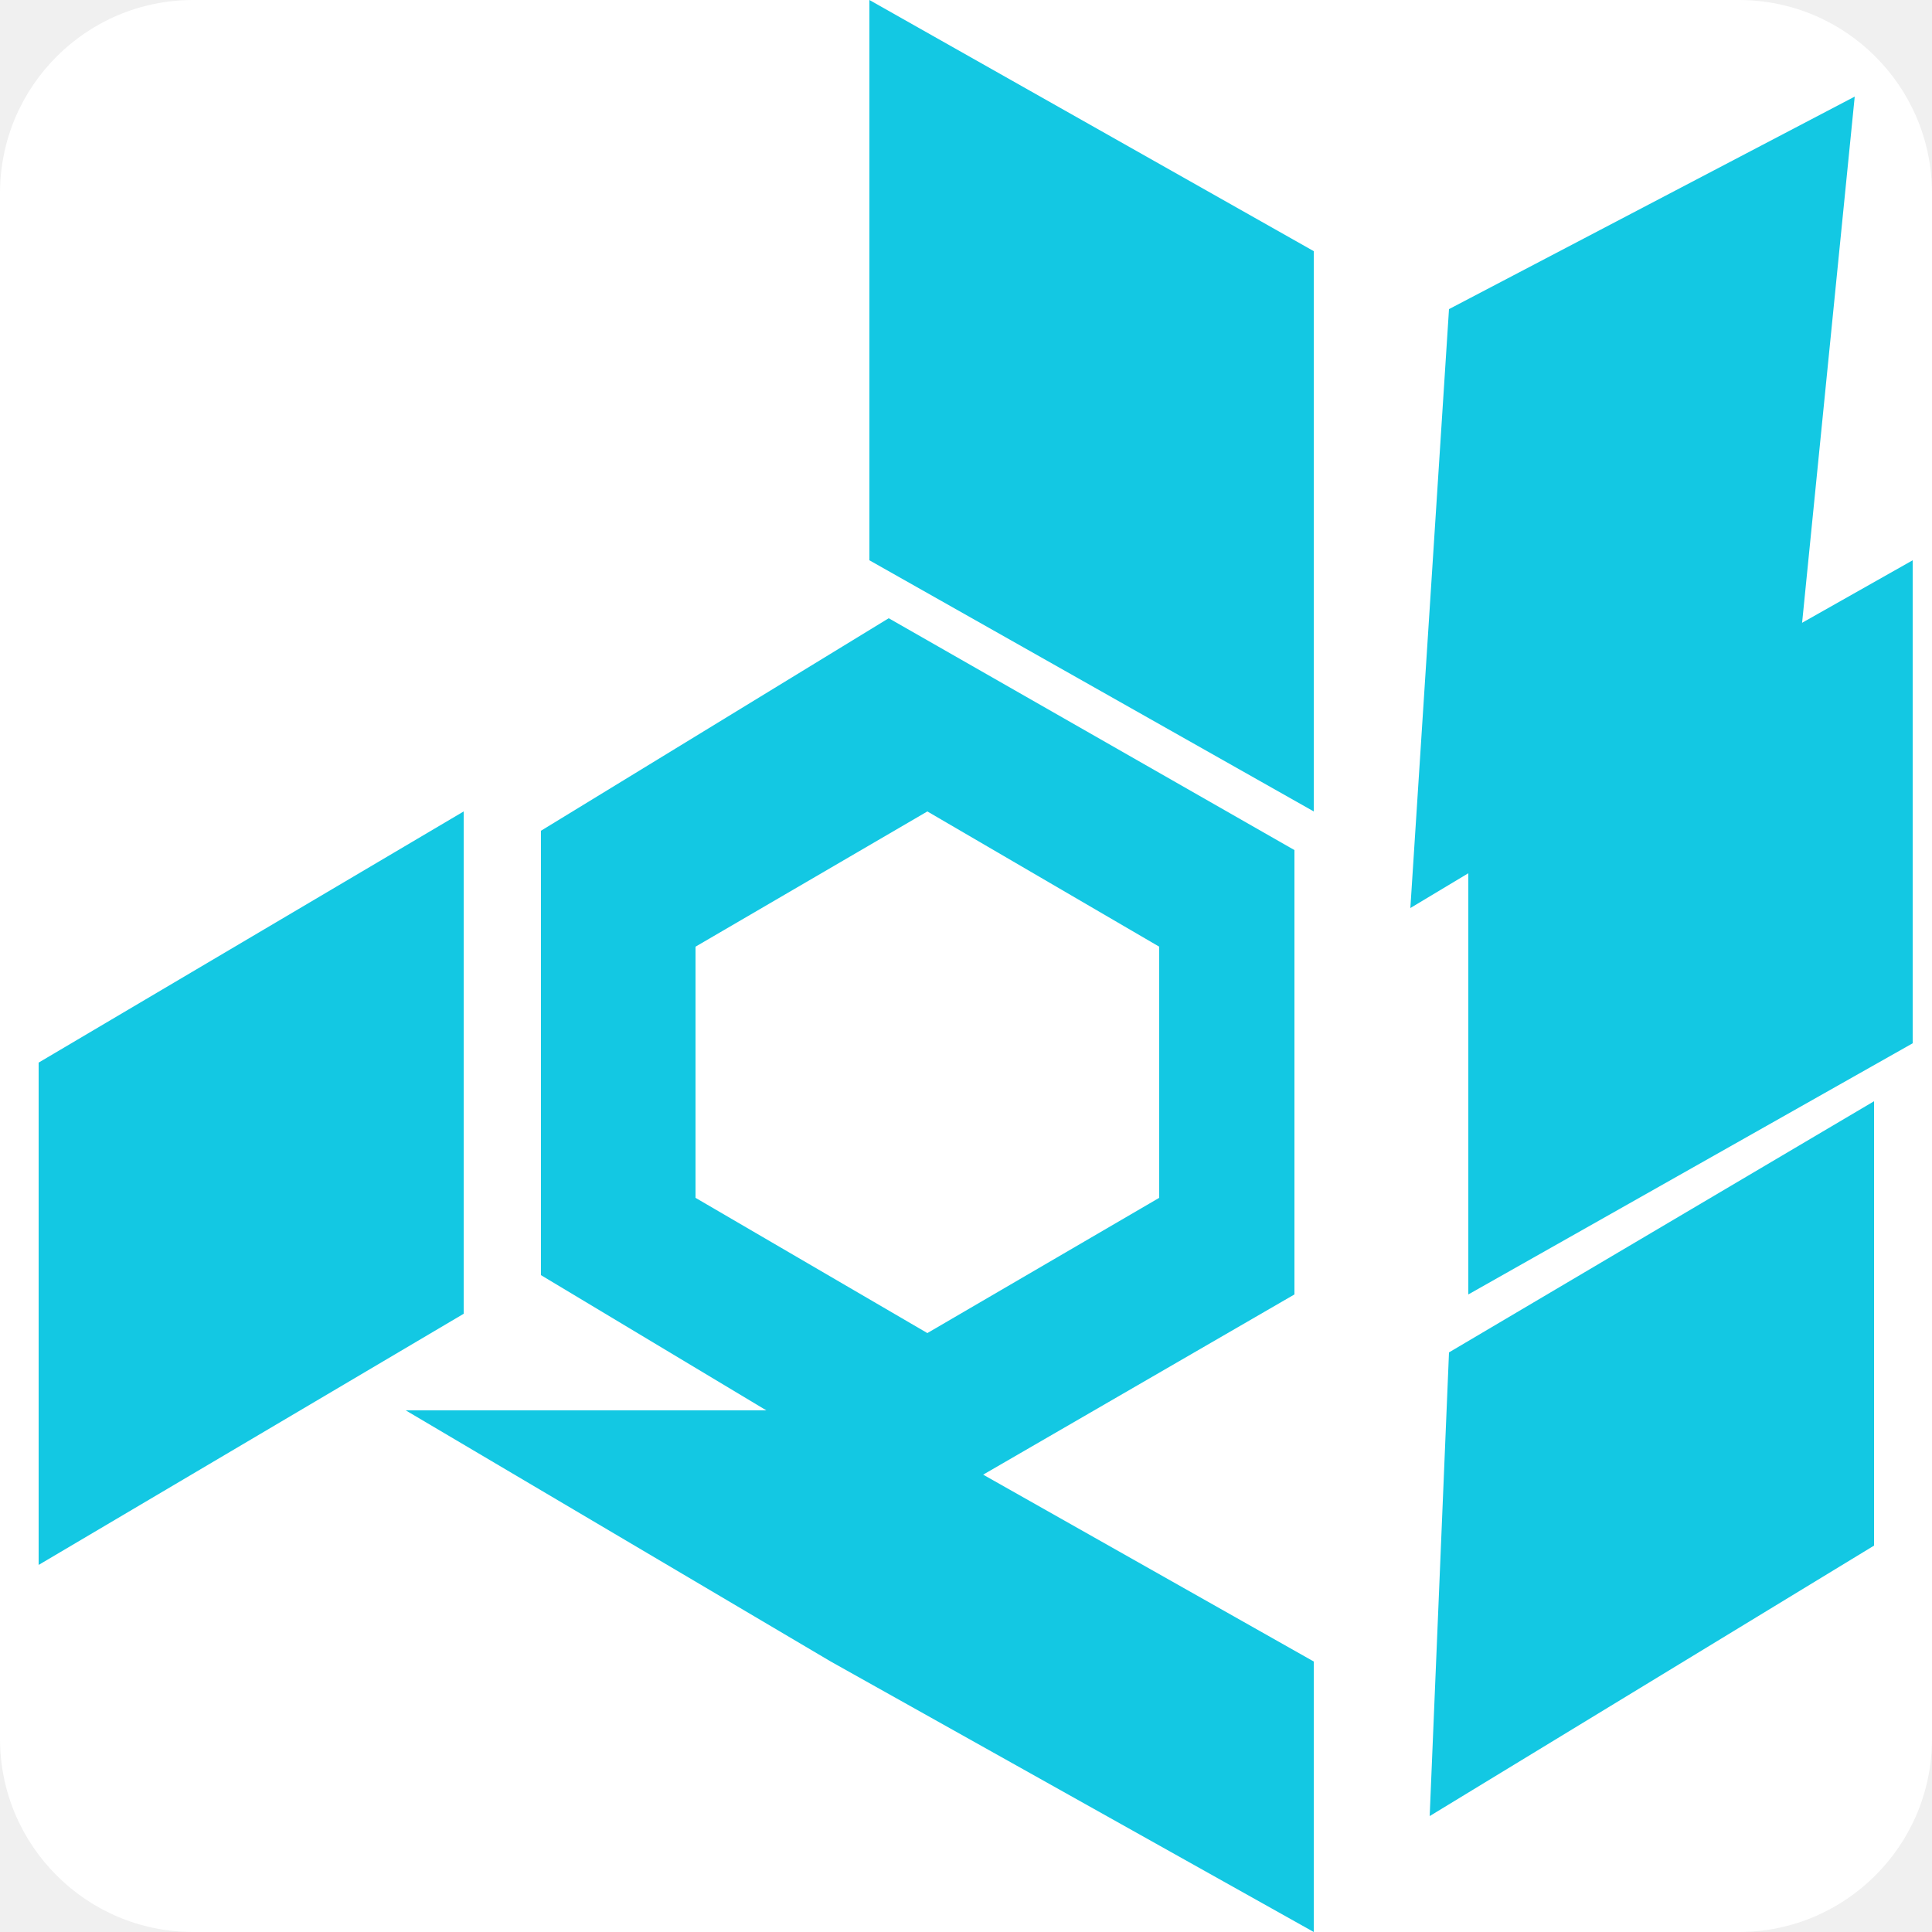
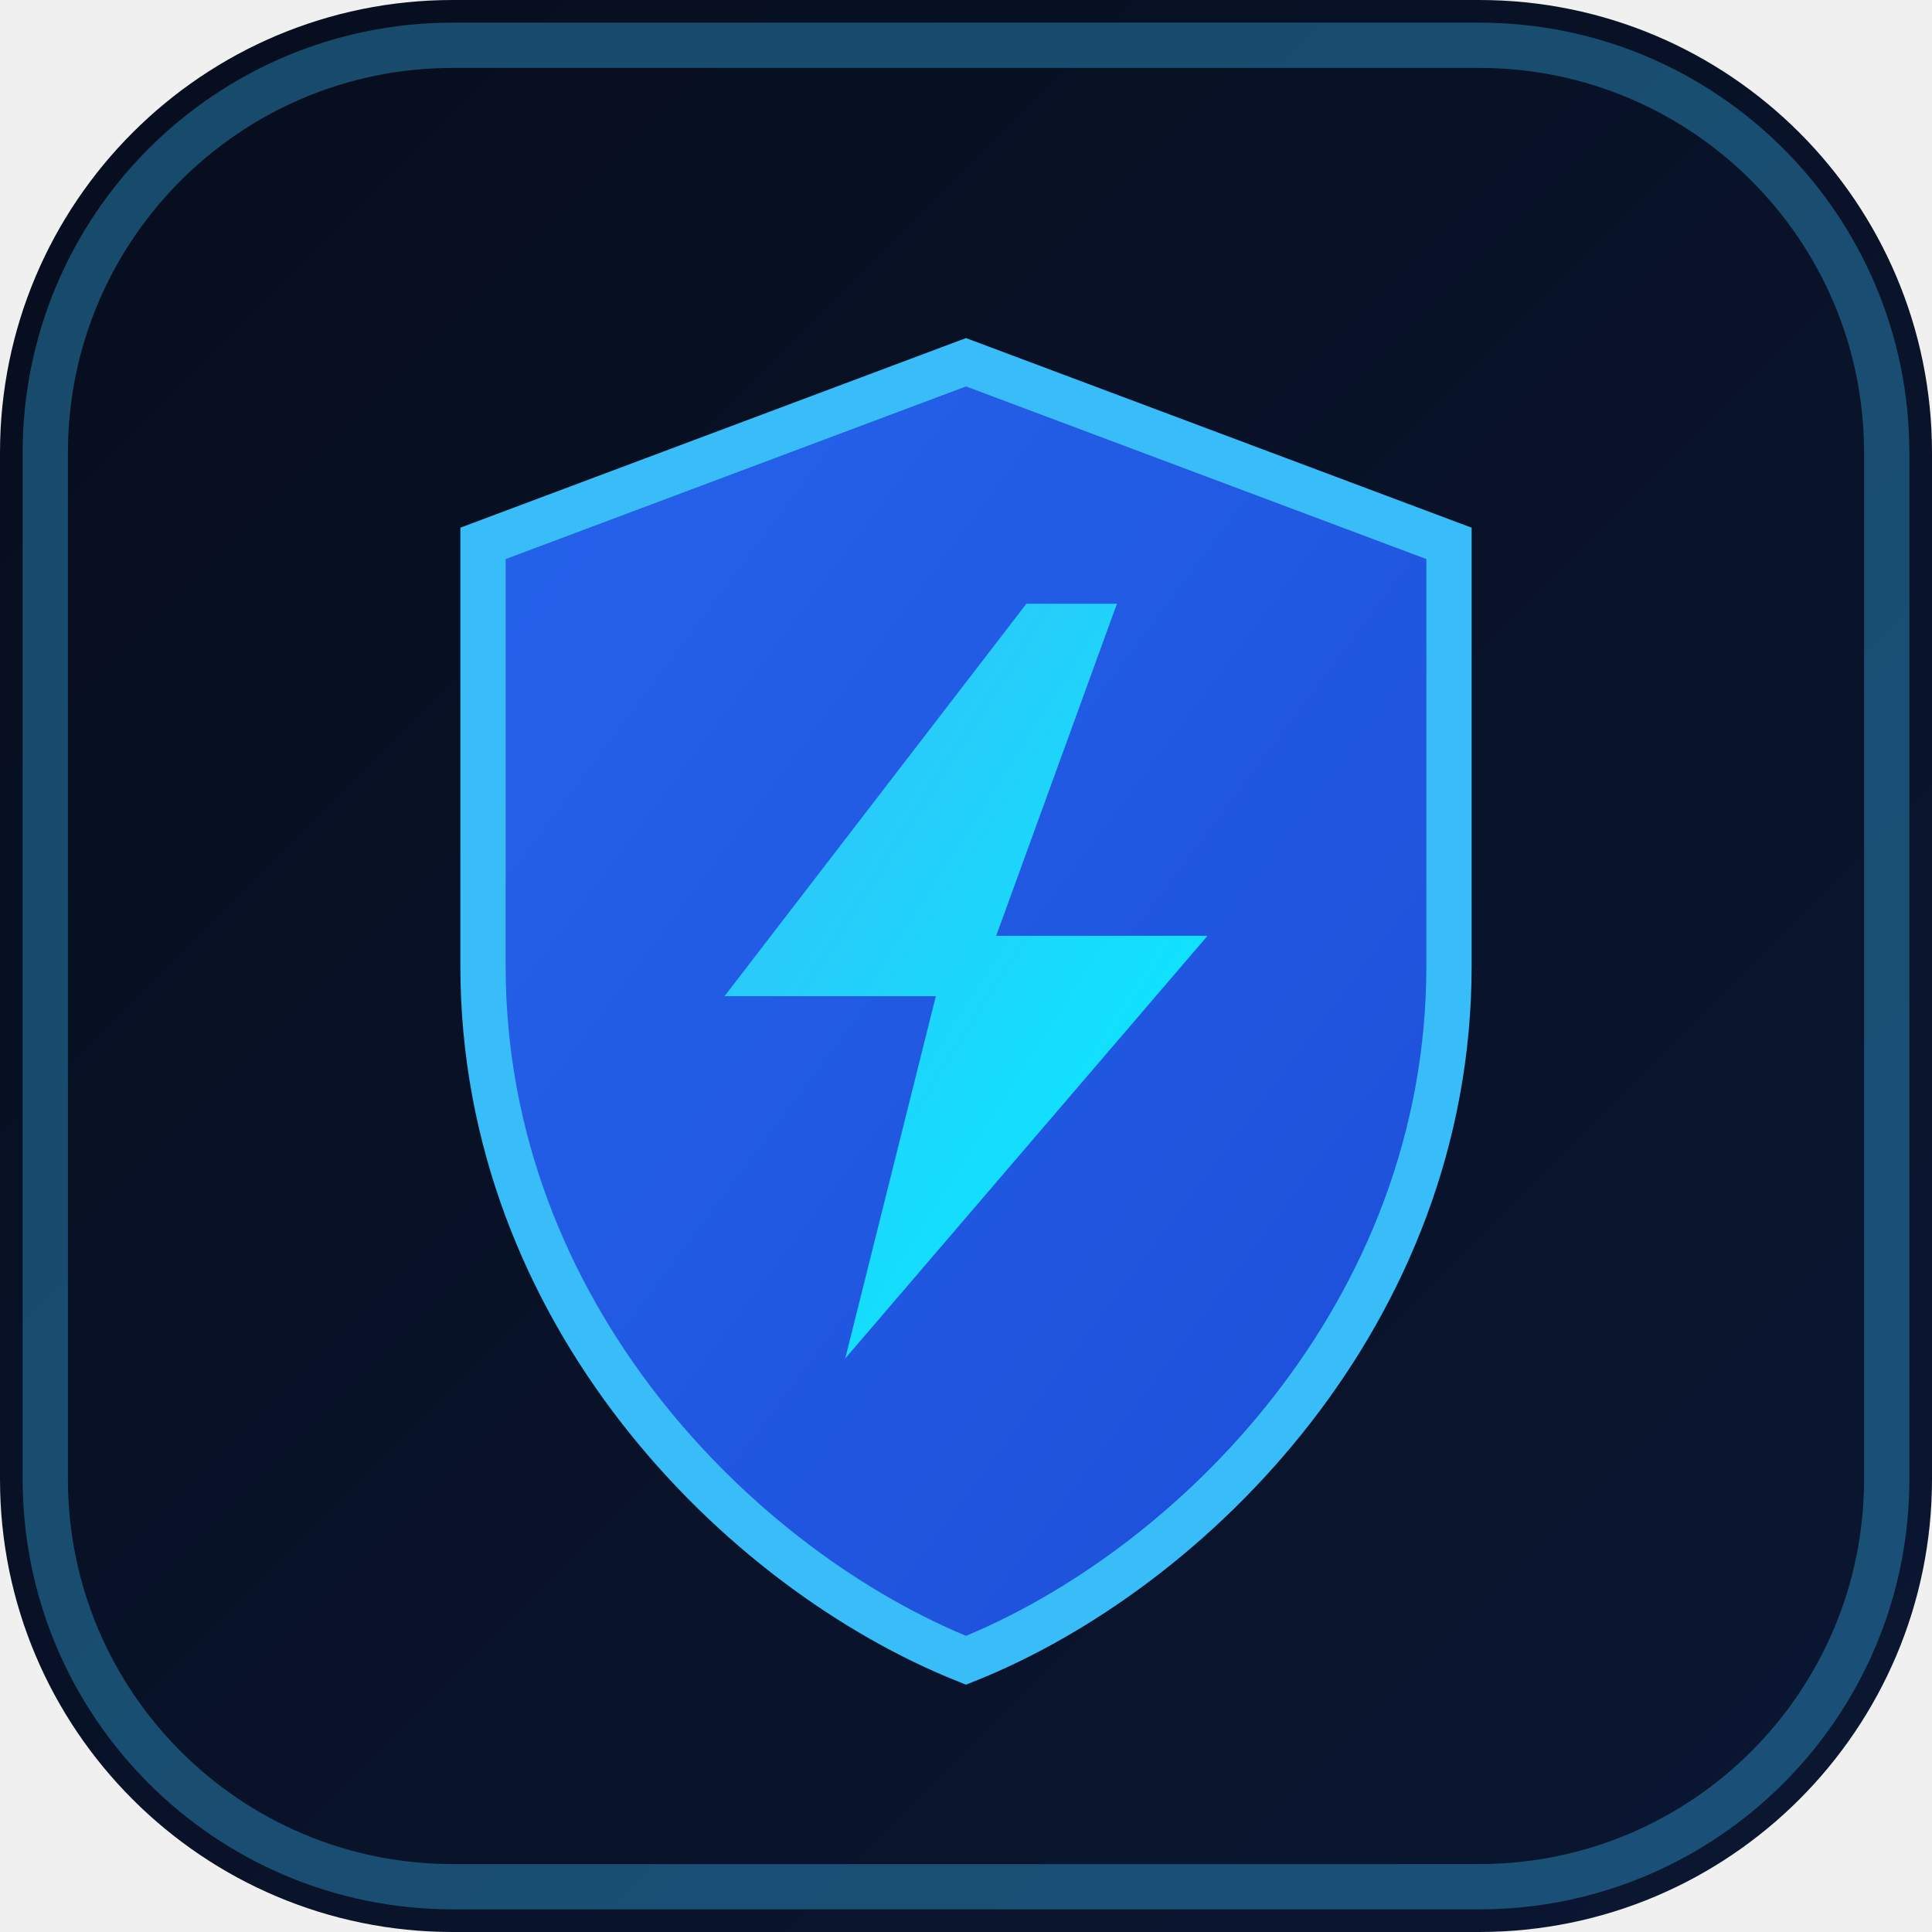
- <svg xmlns="http://www.w3.org/2000/svg" viewBox="0 0 100 100">
-   <rect width="100" height="100" rx="10" fill="#fff" />
-   <g fill="#13c8e3">
-     <path d="M45 0 68 13v29L45 29z" />
-     <path d="m75 16 21-11-3 30-20 12z" />
-     <path d="M99 29v25L76 67V42z" />
-     <path d="m75 70 22-13v23L74 94z" />
-     <path d="M45 73 68 86v14L43 86 21 73z" />
-     <path d="M2 55 24 42v26L2 81z" />
-   </g>
-   <path d="m28 43 18-11 21 12v23L48 78 28 66z" fill="#13c8e3" />
-   <path d="m48 42 12 7v13L48 69l-12-7V49z" fill="#fff" />
+ <svg xmlns="http://www.w3.org/2000/svg" viewBox="0 0 64 64" width="64" height="64">
+   <defs>
+     <linearGradient id="secBg" x1="0%" y1="0%" x2="100%" y2="100%">
+       <stop offset="0%" stop-color="#060d1d" />
+       <stop offset="100%" stop-color="#0b1733" />
+     </linearGradient>
+     <linearGradient id="secShield" x1="0%" y1="0%" x2="100%" y2="100%">
+       <stop offset="0%" stop-color="#2563eb" />
+       <stop offset="100%" stop-color="#1d4ed8" />
+     </linearGradient>
+     <linearGradient id="secGlow" x1="0%" y1="0%" x2="100%" y2="100%">
+       <stop offset="0%" stop-color="#38bdf8" />
+       <stop offset="100%" stop-color="#00f0ff" />
+     </linearGradient>
+   </defs>
+   <rect width="64" height="64" rx="15" fill="url(#secBg)" />
+   <rect x="1.5" y="1.5" width="61" height="61" rx="13.5" fill="none" stroke="rgba(56, 189, 248, 0.35)" stroke-width="1.5" />
+   <path d="M32 12 L48 18 v14 c0 11.5 -8.5 20 -16 23 c-7.5 -3 -16 -11.5 -16 -23 V18 Z" fill="url(#secShield)" stroke="#38bdf8" stroke-width="1.5" />
+   <path d="M34 20 L24 33 h7 l-3 12 l12 -14 h-7 l4 -11 Z" fill="url(#secGlow)" />
</svg>
